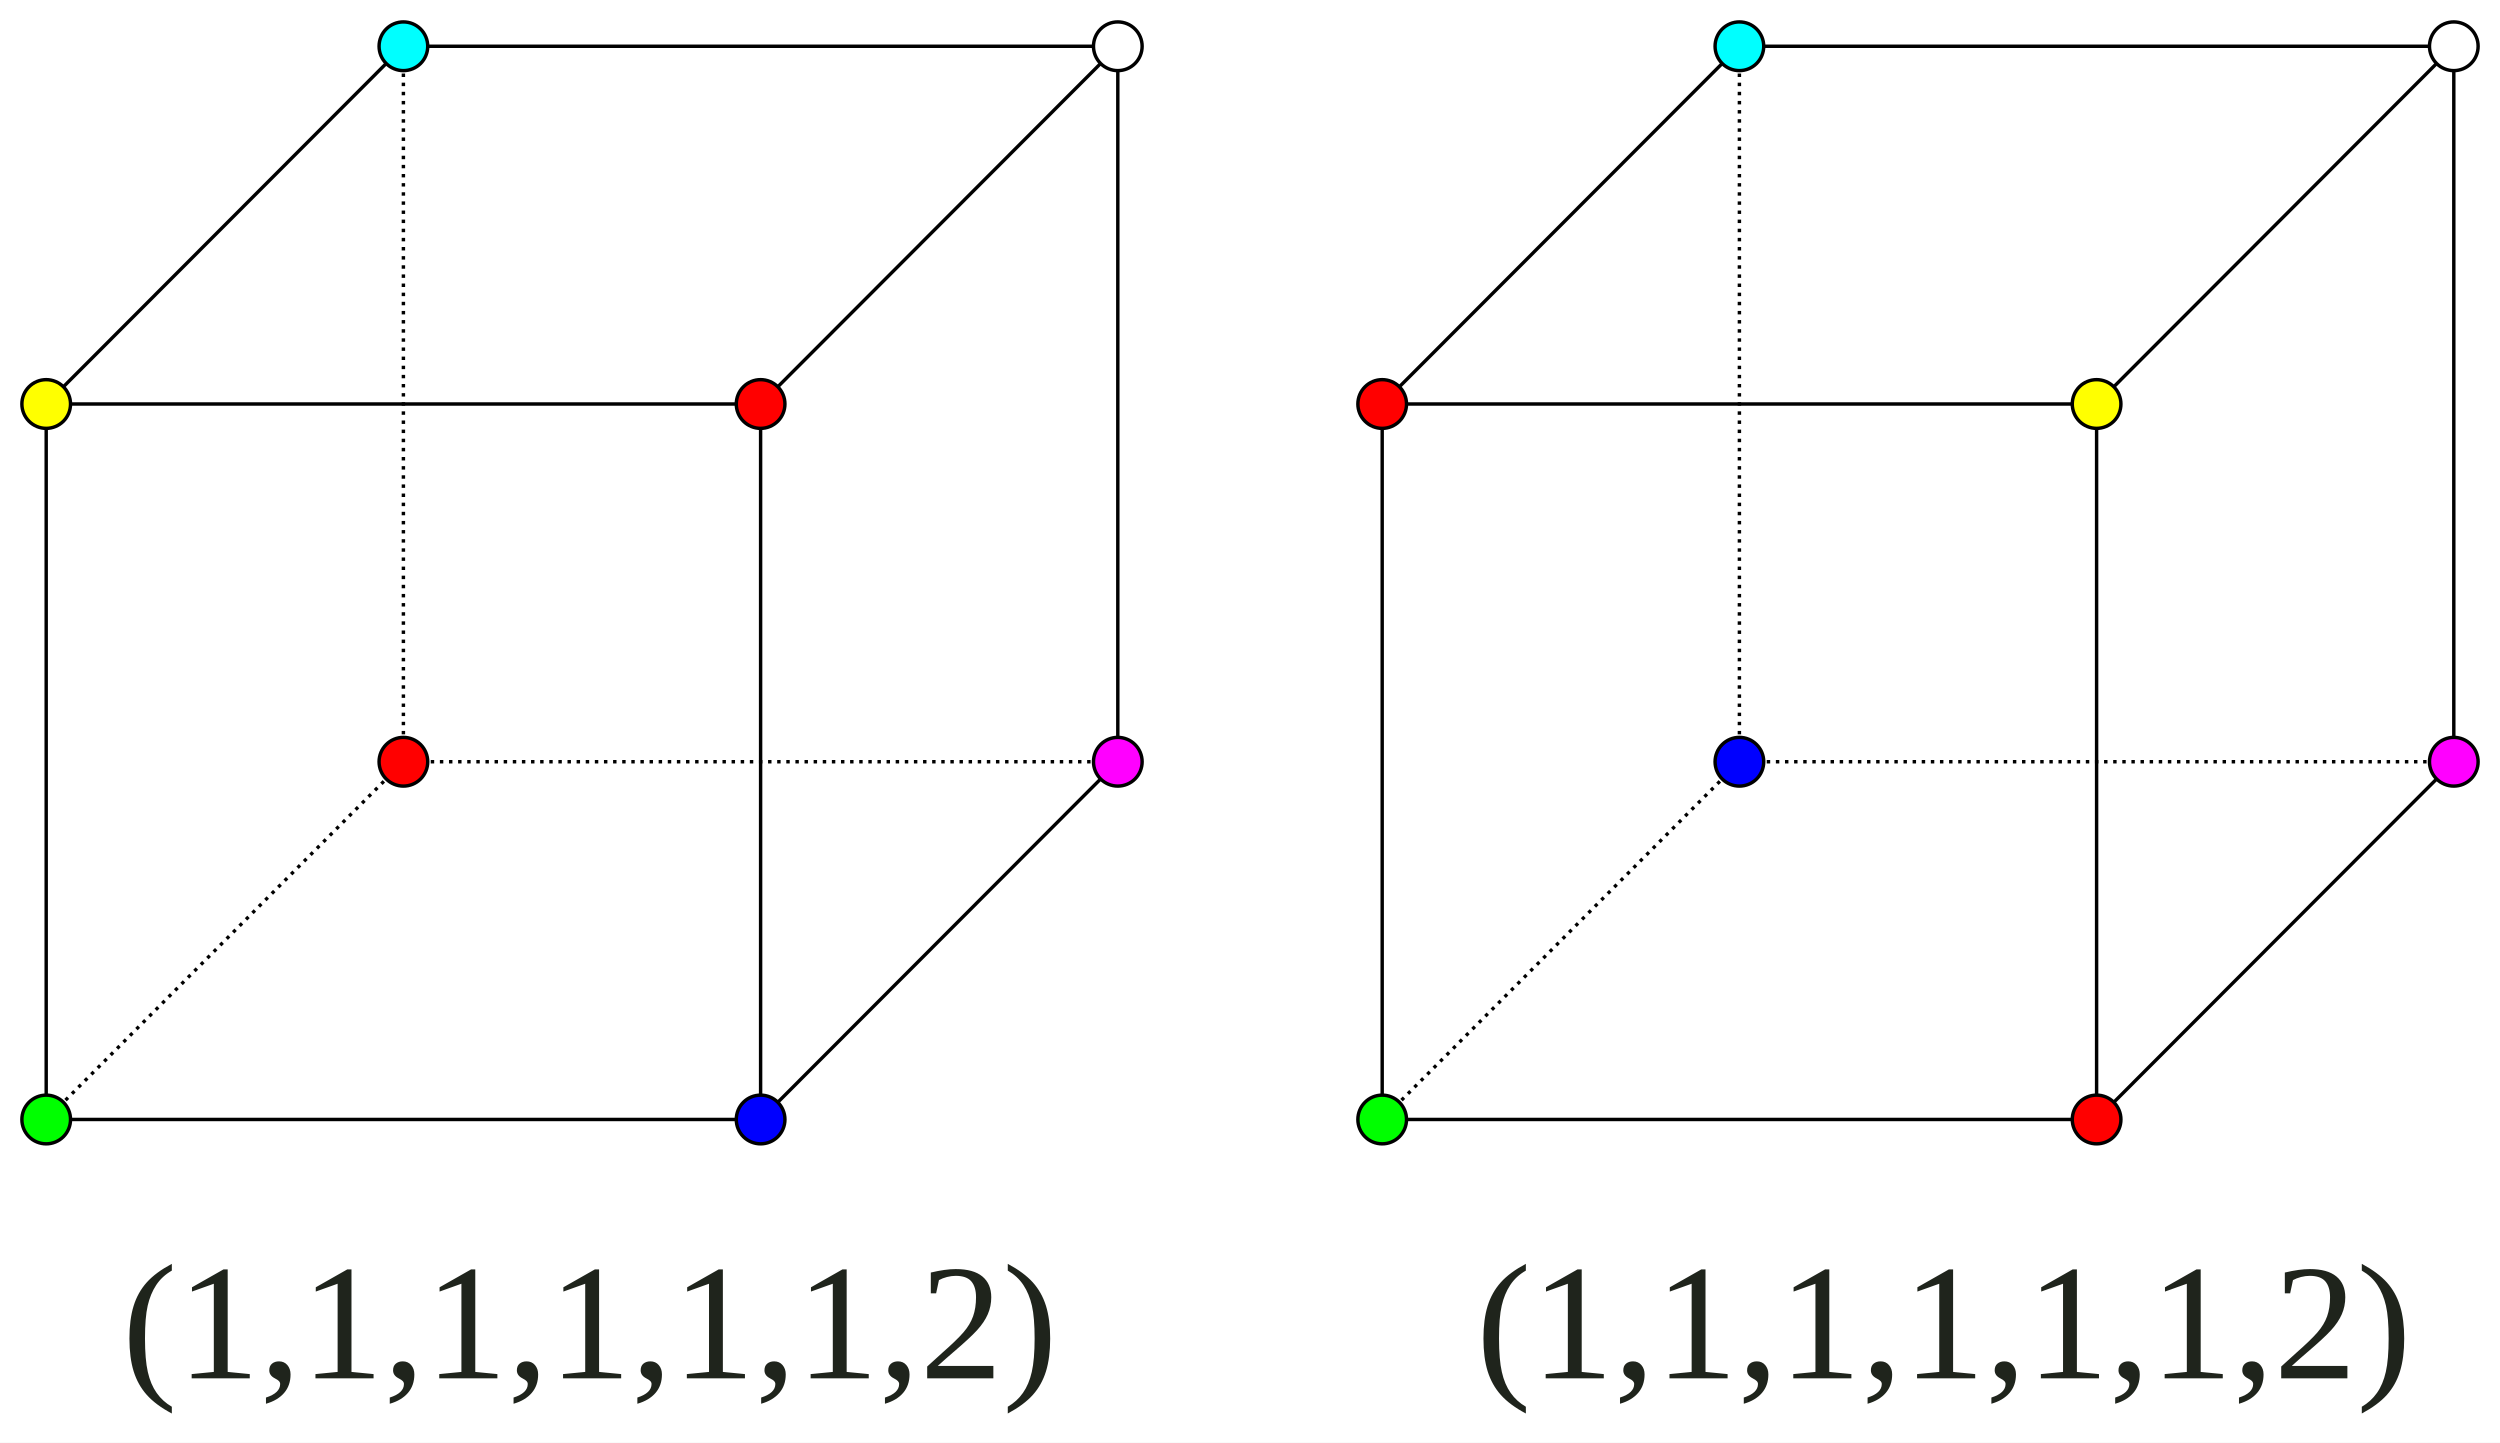
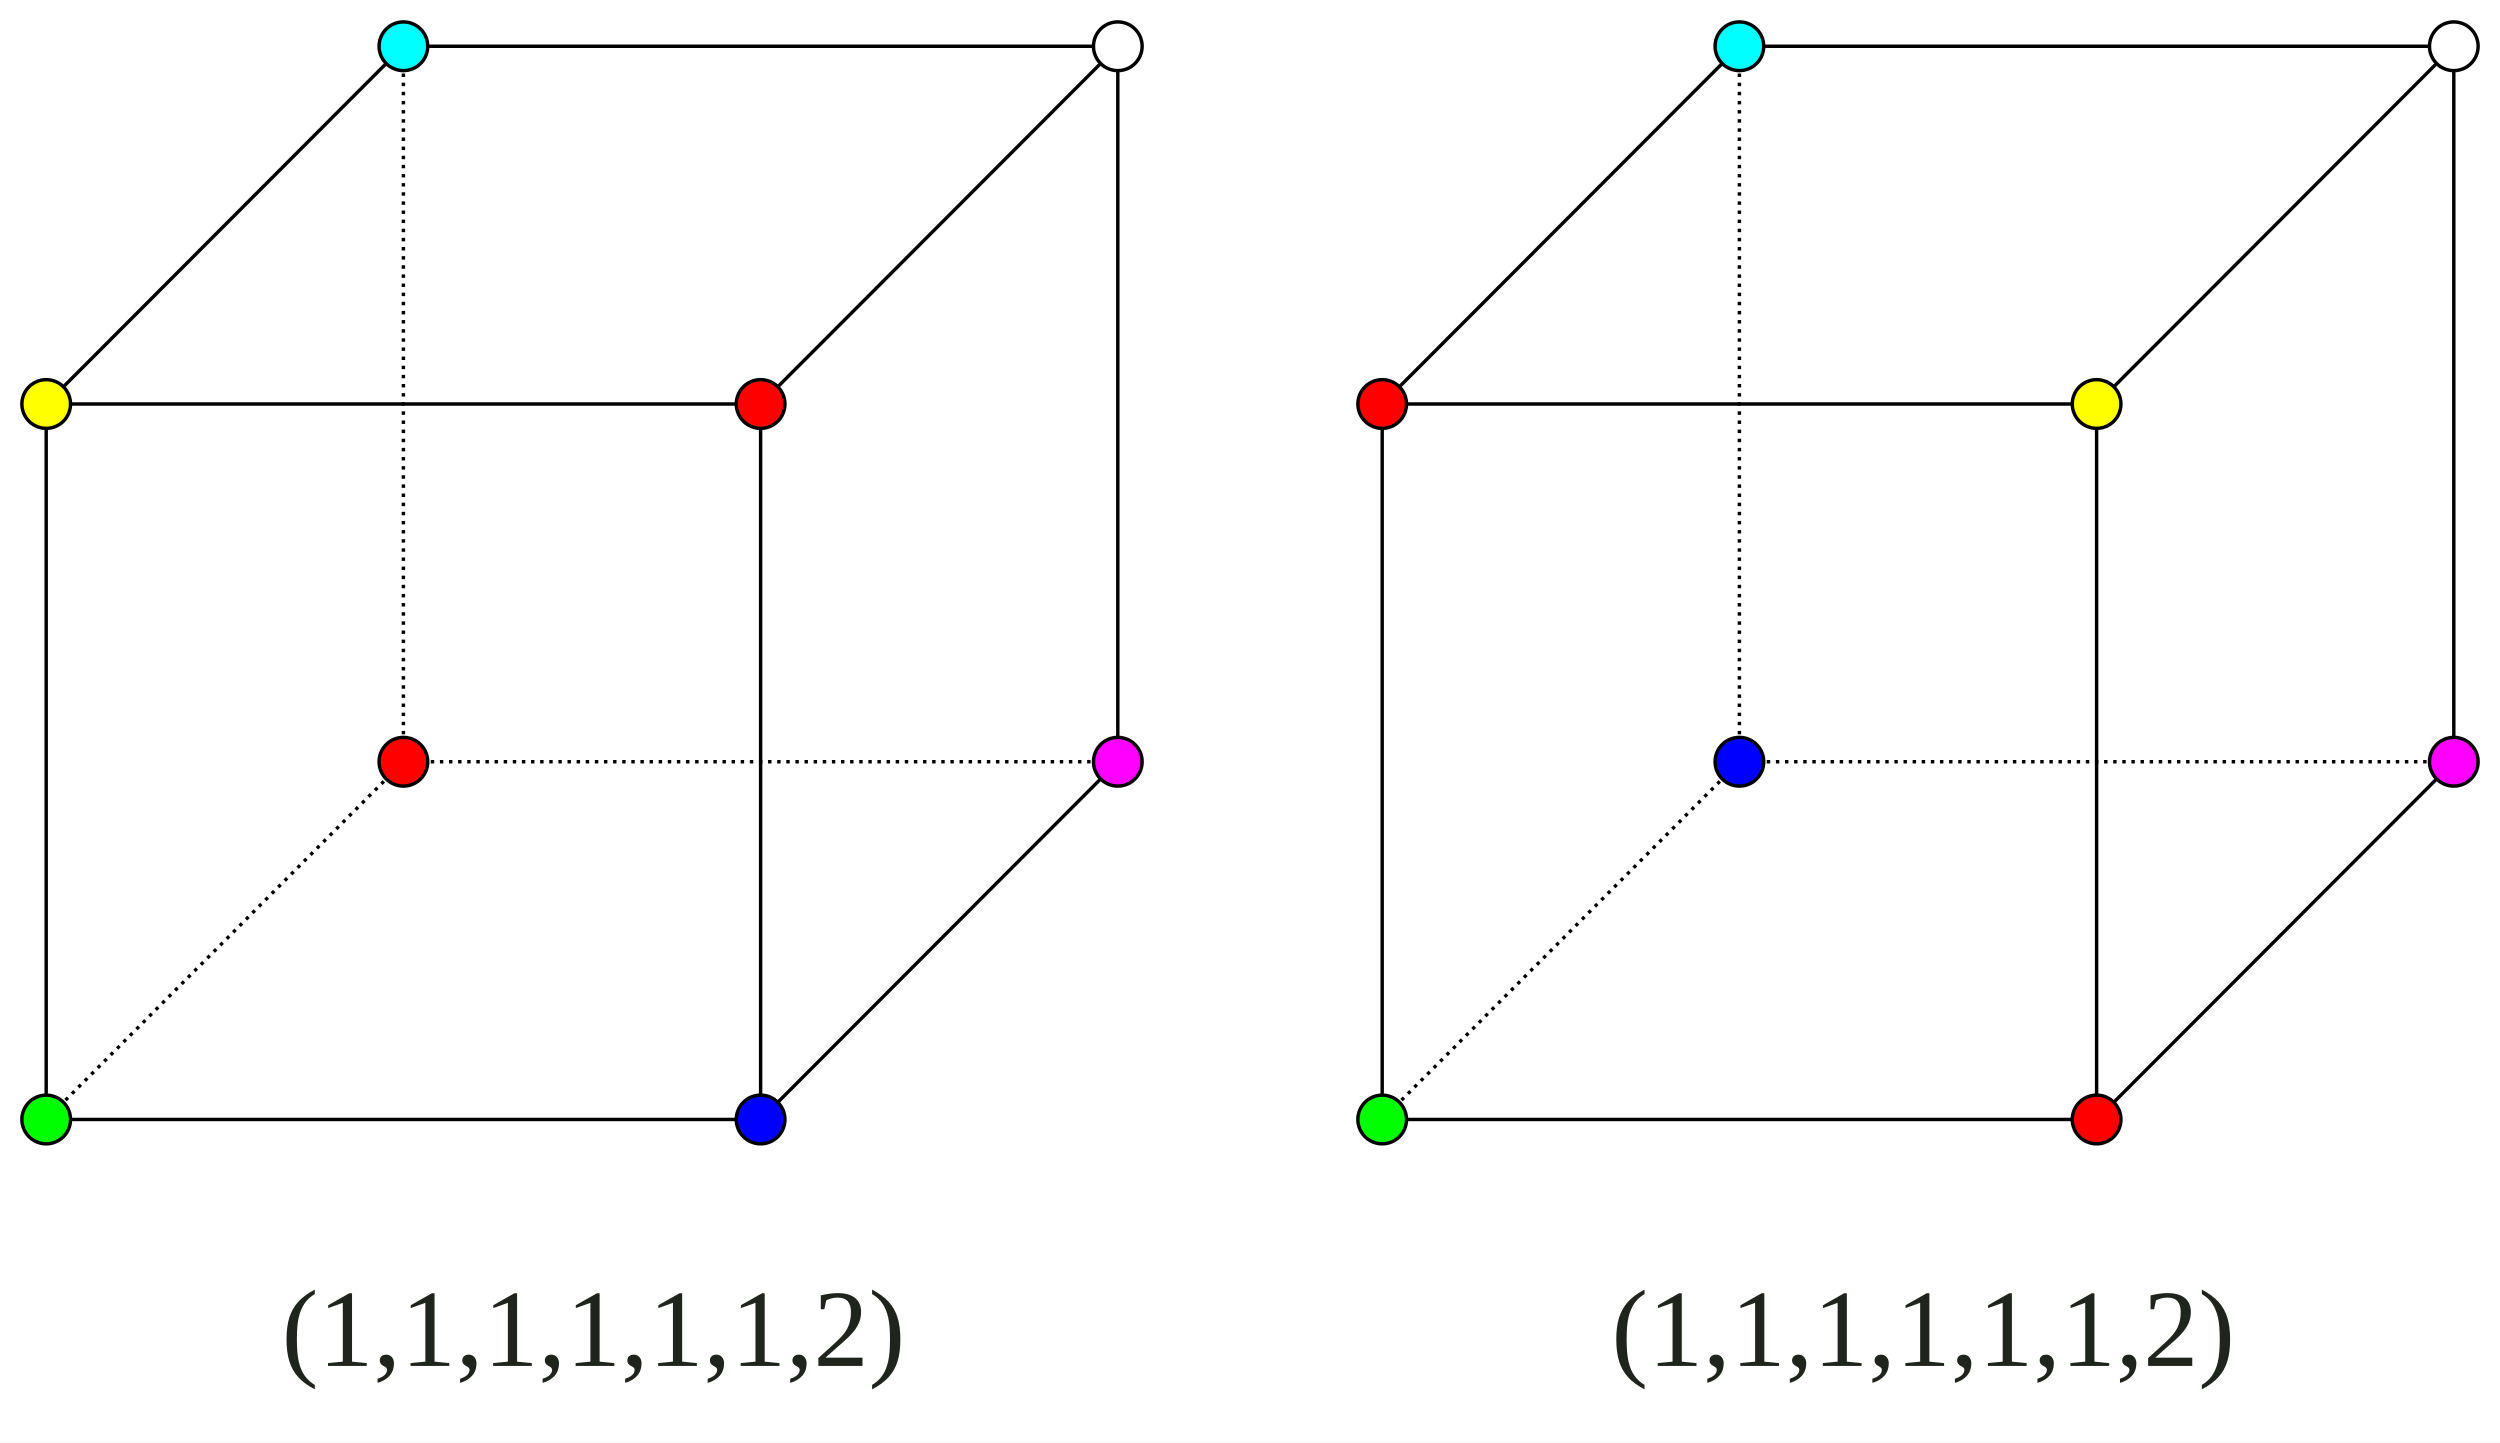
<svg xmlns="http://www.w3.org/2000/svg" version="1.1" id="svg1" width="969.333" height="559.372" viewBox="0 0 969.333 559.372">
  <defs id="defs1">
    <clipPath clipPathUnits="userSpaceOnUse" id="clipPath4">
      <path d="M 0,0 H 727 V 339 H 0 Z" transform="scale(1.001497,1)" id="path4" />
    </clipPath>
    <clipPath clipPathUnits="userSpaceOnUse" id="clipPath6">
      <path d="m 7.203,7.211 h 324.09 V 331.789 H 7.203 Z" transform="scale(1.333333)" id="path6" />
    </clipPath>
    <clipPath clipPathUnits="userSpaceOnUse" id="clipPath7">
      <path d="M 0,0 H 727 V 339 H 0 Z" transform="scale(1.001497,1)" id="path7" />
    </clipPath>
    <clipPath clipPathUnits="userSpaceOnUse" id="clipPath9">
      <path d="m 7.203,7.211 h 324.09 V 331.789 H 7.203 Z" transform="scale(1.333333)" id="path9" />
    </clipPath>
    <clipPath clipPathUnits="userSpaceOnUse" id="clipPath10">
      <path d="M 0,0 H 727 V 339 H 0 Z" transform="scale(1.001497,1)" id="path10" />
    </clipPath>
    <clipPath clipPathUnits="userSpaceOnUse" id="clipPath12">
      <path d="m 7.203,7.211 h 324.09 V 331.789 H 7.203 Z" transform="scale(1.333333)" id="path12" />
    </clipPath>
    <clipPath clipPathUnits="userSpaceOnUse" id="clipPath13">
      <path d="M 0,0 H 727 V 339 H 0 Z" transform="scale(1.001497,1)" id="path13" />
    </clipPath>
    <clipPath clipPathUnits="userSpaceOnUse" id="clipPath15">
      <path d="m 7.203,7.211 h 324.09 V 331.789 H 7.203 Z" transform="scale(1.333333)" id="path15" />
    </clipPath>
    <clipPath clipPathUnits="userSpaceOnUse" id="clipPath16">
      <path d="M 0,0 H 727 V 339 H 0 Z" transform="scale(1.001497,1)" id="path16" />
    </clipPath>
    <clipPath clipPathUnits="userSpaceOnUse" id="clipPath18">
      <path d="m 7.203,7.211 h 324.09 V 331.789 H 7.203 Z" transform="scale(1.333333)" id="path18" />
    </clipPath>
    <clipPath clipPathUnits="userSpaceOnUse" id="clipPath19">
      <path d="M 0,0 H 727 V 339 H 0 Z" transform="scale(1.001497,1)" id="path19" />
    </clipPath>
    <clipPath clipPathUnits="userSpaceOnUse" id="clipPath21">
      <path d="m 7.203,7.211 h 324.09 V 331.789 H 7.203 Z" transform="scale(1.333333)" id="path21" />
    </clipPath>
    <clipPath clipPathUnits="userSpaceOnUse" id="clipPath22">
      <path d="M 0,0 H 727 V 339 H 0 Z" transform="scale(1.001497,1)" id="path22" />
    </clipPath>
    <clipPath clipPathUnits="userSpaceOnUse" id="clipPath24">
      <path d="m 7.203,7.211 h 324.09 V 331.789 H 7.203 Z" transform="scale(1.333333)" id="path24" />
    </clipPath>
    <clipPath clipPathUnits="userSpaceOnUse" id="clipPath25">
      <path d="M 0,0 H 727 V 339 H 0 Z" transform="scale(1.001497,1)" id="path25" />
    </clipPath>
    <clipPath clipPathUnits="userSpaceOnUse" id="clipPath27">
      <path d="m 7.203,7.211 h 324.09 V 331.789 H 7.203 Z" transform="scale(1.333333)" id="path27" />
    </clipPath>
    <clipPath clipPathUnits="userSpaceOnUse" id="clipPath28">
      <path d="M 0,0 H 727 V 339 H 0 Z" transform="scale(1.001497,1)" id="path28" />
    </clipPath>
    <clipPath clipPathUnits="userSpaceOnUse" id="clipPath30">
      <path d="m 7.203,7.211 h 324.09 V 331.789 H 7.203 Z" transform="scale(1.333333)" id="path30" />
    </clipPath>
    <clipPath clipPathUnits="userSpaceOnUse" id="clipPath31">
      <path d="M 0,0 H 727 V 339 H 0 Z" transform="scale(1.001497,1)" id="path31" />
    </clipPath>
    <clipPath clipPathUnits="userSpaceOnUse" id="clipPath33">
      <path d="m 7.203,7.211 h 324.09 V 331.789 H 7.203 Z" transform="scale(1.333333)" id="path33" />
    </clipPath>
    <clipPath clipPathUnits="userSpaceOnUse" id="clipPath34">
      <path d="M 0,0 H 727 V 339 H 0 Z" transform="scale(1.001497,1)" id="path34" />
    </clipPath>
    <clipPath clipPathUnits="userSpaceOnUse" id="clipPath36">
      <path d="m 7.203,7.211 h 324.09 V 331.789 H 7.203 Z" transform="scale(1.333333)" id="path36" />
    </clipPath>
    <clipPath clipPathUnits="userSpaceOnUse" id="clipPath37">
      <path d="M 0,0 H 727 V 339 H 0 Z" transform="scale(1.001497,1)" id="path37" />
    </clipPath>
    <clipPath clipPathUnits="userSpaceOnUse" id="clipPath39">
      <path d="m 7.203,7.211 h 324.09 V 331.789 H 7.203 Z" transform="scale(1.333333)" id="path39" />
    </clipPath>
    <clipPath clipPathUnits="userSpaceOnUse" id="clipPath50">
      <path d="M 0,0 H 727 V 339 H 0 Z" transform="scale(1.001497,1)" id="path50" />
    </clipPath>
    <clipPath clipPathUnits="userSpaceOnUse" id="clipPath52">
      <path d="m 395.707,7.211 h 324.09 v 324.578 h -324.09 z" transform="scale(1.333333)" id="path52" />
    </clipPath>
    <clipPath clipPathUnits="userSpaceOnUse" id="clipPath53">
      <path d="M 0,0 H 727 V 339 H 0 Z" transform="scale(1.001497,1)" id="path53" />
    </clipPath>
    <clipPath clipPathUnits="userSpaceOnUse" id="clipPath55">
      <path d="m 395.707,7.211 h 324.09 v 324.578 h -324.09 z" transform="scale(1.333333)" id="path55" />
    </clipPath>
    <clipPath clipPathUnits="userSpaceOnUse" id="clipPath56">
      <path d="M 0,0 H 727 V 339 H 0 Z" transform="scale(1.001497,1)" id="path56" />
    </clipPath>
    <clipPath clipPathUnits="userSpaceOnUse" id="clipPath58">
      <path d="m 395.707,7.211 h 324.09 v 324.578 h -324.09 z" transform="scale(1.333333)" id="path58" />
    </clipPath>
    <clipPath clipPathUnits="userSpaceOnUse" id="clipPath59">
      <path d="M 0,0 H 727 V 339 H 0 Z" transform="scale(1.001497,1)" id="path59" />
    </clipPath>
    <clipPath clipPathUnits="userSpaceOnUse" id="clipPath61">
      <path d="m 395.707,7.211 h 324.09 v 324.578 h -324.09 z" transform="scale(1.333333)" id="path61" />
    </clipPath>
    <clipPath clipPathUnits="userSpaceOnUse" id="clipPath62">
      <path d="M 0,0 H 727 V 339 H 0 Z" transform="scale(1.001497,1)" id="path62" />
    </clipPath>
    <clipPath clipPathUnits="userSpaceOnUse" id="clipPath64">
      <path d="m 395.707,7.211 h 324.09 v 324.578 h -324.09 z" transform="scale(1.333333)" id="path64" />
    </clipPath>
    <clipPath clipPathUnits="userSpaceOnUse" id="clipPath65">
      <path d="M 0,0 H 727 V 339 H 0 Z" transform="scale(1.001497,1)" id="path65" />
    </clipPath>
    <clipPath clipPathUnits="userSpaceOnUse" id="clipPath67">
      <path d="m 395.707,7.211 h 324.09 v 324.578 h -324.09 z" transform="scale(1.333333)" id="path67" />
    </clipPath>
    <clipPath clipPathUnits="userSpaceOnUse" id="clipPath68">
      <path d="M 0,0 H 727 V 339 H 0 Z" transform="scale(1.001497,1)" id="path68" />
    </clipPath>
    <clipPath clipPathUnits="userSpaceOnUse" id="clipPath70">
      <path d="m 395.707,7.211 h 324.09 v 324.578 h -324.09 z" transform="scale(1.333333)" id="path70" />
    </clipPath>
    <clipPath clipPathUnits="userSpaceOnUse" id="clipPath71">
      <path d="M 0,0 H 727 V 339 H 0 Z" transform="scale(1.001497,1)" id="path71" />
    </clipPath>
    <clipPath clipPathUnits="userSpaceOnUse" id="clipPath73">
      <path d="m 395.707,7.211 h 324.09 v 324.578 h -324.09 z" transform="scale(1.333333)" id="path73" />
    </clipPath>
    <clipPath clipPathUnits="userSpaceOnUse" id="clipPath74">
      <path d="M 0,0 H 727 V 339 H 0 Z" transform="scale(1.001497,1)" id="path74" />
    </clipPath>
    <clipPath clipPathUnits="userSpaceOnUse" id="clipPath76">
      <path d="m 395.707,7.211 h 324.09 v 324.578 h -324.09 z" transform="scale(1.333333)" id="path76" />
    </clipPath>
    <clipPath clipPathUnits="userSpaceOnUse" id="clipPath77">
      <path d="M 0,0 H 727 V 339 H 0 Z" transform="scale(1.001497,1)" id="path77" />
    </clipPath>
    <clipPath clipPathUnits="userSpaceOnUse" id="clipPath79">
      <path d="m 395.707,7.211 h 324.09 v 324.578 h -324.09 z" transform="scale(1.333333)" id="path79" />
    </clipPath>
    <clipPath clipPathUnits="userSpaceOnUse" id="clipPath80">
      <path d="M 0,0 H 727 V 339 H 0 Z" transform="scale(1.001497,1)" id="path80" />
    </clipPath>
    <clipPath clipPathUnits="userSpaceOnUse" id="clipPath82">
      <path d="m 395.707,7.211 h 324.09 v 324.578 h -324.09 z" transform="scale(1.333333)" id="path82" />
    </clipPath>
    <clipPath clipPathUnits="userSpaceOnUse" id="clipPath83">
      <path d="M 0,0 H 727 V 339 H 0 Z" transform="scale(1.001497,1)" id="path83" />
    </clipPath>
    <clipPath clipPathUnits="userSpaceOnUse" id="clipPath85">
      <path d="m 395.707,7.211 h 324.09 v 324.578 h -324.09 z" transform="scale(1.333333)" id="path85" />
    </clipPath>
  </defs>
  <g id="g1">
    <path id="path1" d="M 0,0 H 969.333 V 559.372 H 0 Z" style="fill:#ffffff;fill-opacity:1;fill-rule:nonzero;stroke:none;stroke-width:1.483" />
    <g id="g5" clip-path="url(#clipPath6)">
      <path d="M 13.454,325.547 H 221.515" style="fill:none;stroke:#000000;stroke-width:1.002;stroke-linecap:square;stroke-linejoin:round;stroke-miterlimit:4;stroke-dasharray:none;stroke-opacity:1" transform="scale(1.33134,1.333333)" clip-path="url(#clipPath4)" id="path5" />
    </g>
    <g id="g8" clip-path="url(#clipPath9)">
      <path d="M 13.454,325.547 V 117.484" style="fill:none;stroke:#000000;stroke-width:1.002;stroke-linecap:square;stroke-linejoin:round;stroke-miterlimit:4;stroke-dasharray:none;stroke-opacity:1" transform="scale(1.33134,1.333333)" clip-path="url(#clipPath7)" id="path8" />
    </g>
    <g id="g11" clip-path="url(#clipPath12)">
      <path d="M 13.454,325.547 117.484,221.516" style="fill:none;stroke:#000000;stroke-width:1.002;stroke-linecap:butt;stroke-linejoin:round;stroke-miterlimit:4;stroke-dasharray:1.002, 1.653;stroke-dashoffset:0;stroke-opacity:1" transform="scale(1.33134,1.333333)" clip-path="url(#clipPath10)" id="path11" />
    </g>
    <g id="g14" clip-path="url(#clipPath15)">
      <path d="M 221.515,325.547 V 117.484" style="fill:none;stroke:#000000;stroke-width:1.002;stroke-linecap:square;stroke-linejoin:round;stroke-miterlimit:4;stroke-dasharray:none;stroke-opacity:1" transform="scale(1.33134,1.333333)" clip-path="url(#clipPath13)" id="path14" />
    </g>
    <g id="g17" clip-path="url(#clipPath18)">
      <path d="M 221.515,325.547 325.545,221.516" style="fill:none;stroke:#000000;stroke-width:1.002;stroke-linecap:square;stroke-linejoin:round;stroke-miterlimit:4;stroke-dasharray:none;stroke-opacity:1" transform="scale(1.33134,1.333333)" clip-path="url(#clipPath16)" id="path17" />
    </g>
    <g id="g20" clip-path="url(#clipPath21)">
      <path d="M 13.454,117.484 H 221.515" style="fill:none;stroke:#000000;stroke-width:1.002;stroke-linecap:square;stroke-linejoin:round;stroke-miterlimit:4;stroke-dasharray:none;stroke-opacity:1" transform="scale(1.33134,1.333333)" clip-path="url(#clipPath19)" id="path20" />
    </g>
    <g id="g23" clip-path="url(#clipPath24)">
      <path d="M 13.454,117.484 117.484,13.453" style="fill:none;stroke:#000000;stroke-width:1.002;stroke-linecap:square;stroke-linejoin:round;stroke-miterlimit:4;stroke-dasharray:none;stroke-opacity:1" transform="scale(1.33134,1.333333)" clip-path="url(#clipPath22)" id="path23" />
    </g>
    <g id="g26" clip-path="url(#clipPath27)">
      <path d="M 117.484,221.516 H 325.545" style="fill:none;stroke:#000000;stroke-width:1.002;stroke-linecap:butt;stroke-linejoin:round;stroke-miterlimit:4;stroke-dasharray:1.002, 1.653;stroke-dashoffset:0;stroke-opacity:1" transform="scale(1.33134,1.333333)" clip-path="url(#clipPath25)" id="path26" />
    </g>
    <g id="g29" clip-path="url(#clipPath30)">
      <path d="M 117.484,221.516 V 13.453" style="fill:none;stroke:#000000;stroke-width:1.002;stroke-linecap:butt;stroke-linejoin:round;stroke-miterlimit:4;stroke-dasharray:1.002, 1.653;stroke-dashoffset:0;stroke-opacity:1" transform="scale(1.33134,1.333333)" clip-path="url(#clipPath28)" id="path29" />
    </g>
    <g id="g32" clip-path="url(#clipPath33)">
      <path d="M 221.515,117.484 325.545,13.453" style="fill:none;stroke:#000000;stroke-width:1.002;stroke-linecap:square;stroke-linejoin:round;stroke-miterlimit:4;stroke-dasharray:none;stroke-opacity:1" transform="scale(1.33134,1.333333)" clip-path="url(#clipPath31)" id="path32" />
    </g>
    <g id="g35" clip-path="url(#clipPath36)">
      <path d="M 325.545,221.516 V 13.453" style="fill:none;stroke:#000000;stroke-width:1.002;stroke-linecap:square;stroke-linejoin:round;stroke-miterlimit:4;stroke-dasharray:none;stroke-opacity:1" transform="scale(1.33134,1.333333)" clip-path="url(#clipPath34)" id="path35" />
    </g>
    <g id="g38" clip-path="url(#clipPath39)">
      <path d="M 117.484,13.453 H 325.545" style="fill:none;stroke:#000000;stroke-width:1.002;stroke-linecap:square;stroke-linejoin:round;stroke-miterlimit:4;stroke-dasharray:none;stroke-opacity:1" transform="scale(1.33134,1.333333)" clip-path="url(#clipPath37)" id="path38" />
    </g>
    <path id="path40" d="m 13.454,332.629 c 1.878,0 3.681,-0.746 5.011,-2.074 1.326,-1.328 2.074,-3.129 2.074,-5.008 0,-1.879 -0.748,-3.684 -2.074,-5.012 -1.33,-1.328 -3.133,-2.074 -5.011,-2.074 -1.878,0 -3.682,0.746 -5.008,2.074 -1.33,1.328 -2.073,3.133 -2.073,5.012 0,1.879 0.743,3.68 2.073,5.008 1.326,1.328 3.13,2.074 5.008,2.074 z" style="fill:#00ff00;fill-opacity:1;fill-rule:nonzero;stroke:#000000;stroke-width:1.002;stroke-linecap:butt;stroke-linejoin:round;stroke-miterlimit:4;stroke-dasharray:none;stroke-opacity:1" transform="scale(1.33134,1.333333)" />
    <path id="path41" d="m 221.515,332.629 c 1.878,0 3.681,-0.746 5.007,-2.074 1.33,-1.328 2.078,-3.129 2.078,-5.008 0,-1.879 -0.748,-3.684 -2.078,-5.012 -1.326,-1.328 -3.129,-2.074 -5.007,-2.074 -1.878,0 -3.681,0.746 -5.008,2.074 -1.33,1.328 -2.077,3.133 -2.077,5.012 0,1.879 0.747,3.68 2.077,5.008 1.327,1.328 3.13,2.074 5.008,2.074 z" style="fill:#0000ff;fill-opacity:1;fill-rule:nonzero;stroke:#000000;stroke-width:1.002;stroke-linecap:butt;stroke-linejoin:round;stroke-miterlimit:4;stroke-dasharray:none;stroke-opacity:1" transform="scale(1.33134,1.333333)" />
    <path id="path42" d="m 13.454,124.57 c 1.878,0 3.681,-0.75 5.011,-2.078 1.326,-1.328 2.074,-3.129 2.074,-5.008 0,-1.879 -0.748,-3.679 -2.074,-5.007 -1.33,-1.329 -3.133,-2.075 -5.011,-2.075 -1.878,0 -3.682,0.746 -5.008,2.075 -1.33,1.328 -2.073,3.128 -2.073,5.007 0,1.879 0.743,3.68 2.073,5.008 1.326,1.328 3.13,2.078 5.008,2.078 z" style="fill:#ffff00;fill-opacity:1;fill-rule:nonzero;stroke:#000000;stroke-width:1.002;stroke-linecap:butt;stroke-linejoin:round;stroke-miterlimit:4;stroke-dasharray:none;stroke-opacity:1" transform="scale(1.33134,1.333333)" />
    <path id="path43" d="m 117.484,228.598 c 1.878,0 3.682,-0.746 5.012,-2.075 1.326,-1.328 2.073,-3.128 2.073,-5.007 0,-1.879 -0.747,-3.68 -2.073,-5.008 -1.33,-1.328 -3.134,-2.078 -5.012,-2.078 -1.878,0 -3.681,0.75 -5.007,2.078 -1.33,1.328 -2.078,3.129 -2.078,5.008 0,1.879 0.748,3.679 2.078,5.007 1.326,1.329 3.129,2.075 5.007,2.075 z" style="fill:#ff0000;fill-opacity:1;fill-rule:nonzero;stroke:#000000;stroke-width:1.002;stroke-linecap:butt;stroke-linejoin:round;stroke-miterlimit:4;stroke-dasharray:none;stroke-opacity:1" transform="scale(1.33134,1.333333)" />
    <path id="path44" d="m 221.515,124.57 c 1.878,0 3.681,-0.75 5.007,-2.078 1.33,-1.328 2.078,-3.129 2.078,-5.008 0,-1.879 -0.748,-3.679 -2.078,-5.007 -1.326,-1.329 -3.129,-2.075 -5.007,-2.075 -1.878,0 -3.681,0.746 -5.008,2.075 -1.33,1.328 -2.077,3.128 -2.077,5.007 0,1.879 0.747,3.68 2.077,5.008 1.327,1.328 3.13,2.078 5.008,2.078 z" style="fill:#ff0000;fill-opacity:1;fill-rule:nonzero;stroke:#000000;stroke-width:1.002;stroke-linecap:butt;stroke-linejoin:round;stroke-miterlimit:4;stroke-dasharray:none;stroke-opacity:1" transform="scale(1.33134,1.333333)" />
    <path id="path45" d="m 325.545,228.598 c 1.878,0 3.682,-0.746 5.008,-2.075 1.33,-1.328 2.077,-3.128 2.077,-5.007 0,-1.879 -0.747,-3.68 -2.077,-5.008 -1.326,-1.328 -3.13,-2.078 -5.008,-2.078 -1.877,0 -3.681,0.75 -5.007,2.078 -1.33,1.328 -2.077,3.129 -2.077,5.008 0,1.879 0.747,3.679 2.077,5.007 1.326,1.329 3.13,2.075 5.007,2.075 z" style="fill:#ff00ff;fill-opacity:1;fill-rule:nonzero;stroke:#000000;stroke-width:1.002;stroke-linecap:butt;stroke-linejoin:round;stroke-miterlimit:4;stroke-dasharray:none;stroke-opacity:1" transform="scale(1.33134,1.333333)" />
    <path id="path46" d="m 117.484,20.539 c 1.878,0 3.682,-0.746 5.012,-2.074 1.326,-1.328 2.073,-3.133 2.073,-5.012 0,-1.879 -0.747,-3.68 -2.073,-5.008 -1.33,-1.328 -3.134,-2.074 -5.012,-2.074 -1.878,0 -3.681,0.746 -5.007,2.074 -1.33,1.328 -2.078,3.129 -2.078,5.008 0,1.879 0.748,3.684 2.078,5.012 1.326,1.328 3.129,2.074 5.007,2.074 z" style="fill:#00ffff;fill-opacity:1;fill-rule:nonzero;stroke:#000000;stroke-width:1.002;stroke-linecap:butt;stroke-linejoin:round;stroke-miterlimit:4;stroke-dasharray:none;stroke-opacity:1" transform="scale(1.33134,1.333333)" />
    <path id="path47" d="m 325.545,20.539 c 1.878,0 3.682,-0.746 5.008,-2.074 1.33,-1.328 2.077,-3.133 2.077,-5.012 0,-1.879 -0.747,-3.68 -2.077,-5.008 -1.326,-1.328 -3.13,-2.074 -5.008,-2.074 -1.877,0 -3.681,0.746 -5.007,2.074 -1.33,1.328 -2.077,3.129 -2.077,5.008 0,1.879 0.747,3.684 2.077,5.012 1.326,1.328 3.13,2.074 5.007,2.074 z" style="fill:#ffffff;fill-opacity:1;fill-rule:nonzero;stroke:#000000;stroke-width:1.002;stroke-linecap:butt;stroke-linejoin:round;stroke-miterlimit:4;stroke-dasharray:none;stroke-opacity:1" transform="scale(1.33134,1.333333)" />
    <g id="g51" clip-path="url(#clipPath52)">
      <path d="M 402.543,325.547 H 610.604" style="fill:none;stroke:#000000;stroke-width:1.002;stroke-linecap:square;stroke-linejoin:round;stroke-miterlimit:4;stroke-dasharray:none;stroke-opacity:1" transform="scale(1.33134,1.333333)" clip-path="url(#clipPath50)" id="path51" />
    </g>
    <g id="g54" clip-path="url(#clipPath55)">
      <path d="M 402.543,325.547 V 117.484" style="fill:none;stroke:#000000;stroke-width:1.002;stroke-linecap:square;stroke-linejoin:round;stroke-miterlimit:4;stroke-dasharray:none;stroke-opacity:1" transform="scale(1.33134,1.333333)" clip-path="url(#clipPath53)" id="path54" />
    </g>
    <g id="g57" clip-path="url(#clipPath58)">
      <path d="M 402.543,325.547 506.574,221.516" style="fill:none;stroke:#000000;stroke-width:1.002;stroke-linecap:butt;stroke-linejoin:round;stroke-miterlimit:4;stroke-dasharray:1.002, 1.653;stroke-dashoffset:0;stroke-opacity:1" transform="scale(1.33134,1.333333)" clip-path="url(#clipPath56)" id="path57" />
    </g>
    <g id="g60" clip-path="url(#clipPath61)">
      <path d="M 610.604,325.547 V 117.484" style="fill:none;stroke:#000000;stroke-width:1.002;stroke-linecap:square;stroke-linejoin:round;stroke-miterlimit:4;stroke-dasharray:none;stroke-opacity:1" transform="scale(1.33134,1.333333)" clip-path="url(#clipPath59)" id="path60" />
    </g>
    <g id="g63" clip-path="url(#clipPath64)">
      <path d="M 610.604,325.547 714.635,221.516" style="fill:none;stroke:#000000;stroke-width:1.002;stroke-linecap:square;stroke-linejoin:round;stroke-miterlimit:4;stroke-dasharray:none;stroke-opacity:1" transform="scale(1.33134,1.333333)" clip-path="url(#clipPath62)" id="path63" />
    </g>
    <g id="g66" clip-path="url(#clipPath67)">
      <path d="M 402.543,117.484 H 610.604" style="fill:none;stroke:#000000;stroke-width:1.002;stroke-linecap:square;stroke-linejoin:round;stroke-miterlimit:4;stroke-dasharray:none;stroke-opacity:1" transform="scale(1.33134,1.333333)" clip-path="url(#clipPath65)" id="path66" />
    </g>
    <g id="g69" clip-path="url(#clipPath70)">
      <path d="M 402.543,117.484 506.574,13.453" style="fill:none;stroke:#000000;stroke-width:1.002;stroke-linecap:square;stroke-linejoin:round;stroke-miterlimit:4;stroke-dasharray:none;stroke-opacity:1" transform="scale(1.33134,1.333333)" clip-path="url(#clipPath68)" id="path69" />
    </g>
    <g id="g72" clip-path="url(#clipPath73)">
      <path d="M 506.574,221.516 H 714.635" style="fill:none;stroke:#000000;stroke-width:1.002;stroke-linecap:butt;stroke-linejoin:round;stroke-miterlimit:4;stroke-dasharray:1.002, 1.653;stroke-dashoffset:0;stroke-opacity:1" transform="scale(1.33134,1.333333)" clip-path="url(#clipPath71)" id="path72" />
    </g>
    <g id="g75" clip-path="url(#clipPath76)">
      <path d="M 506.574,221.516 V 13.453" style="fill:none;stroke:#000000;stroke-width:1.002;stroke-linecap:butt;stroke-linejoin:round;stroke-miterlimit:4;stroke-dasharray:1.002, 1.653;stroke-dashoffset:0;stroke-opacity:1" transform="scale(1.33134,1.333333)" clip-path="url(#clipPath74)" id="path75" />
    </g>
    <g id="g78" clip-path="url(#clipPath79)">
      <path d="M 610.604,117.484 714.635,13.453" style="fill:none;stroke:#000000;stroke-width:1.002;stroke-linecap:square;stroke-linejoin:round;stroke-miterlimit:4;stroke-dasharray:none;stroke-opacity:1" transform="scale(1.33134,1.333333)" clip-path="url(#clipPath77)" id="path78" />
    </g>
    <g id="g81" clip-path="url(#clipPath82)">
      <path d="M 714.635,221.516 V 13.453" style="fill:none;stroke:#000000;stroke-width:1.002;stroke-linecap:square;stroke-linejoin:round;stroke-miterlimit:4;stroke-dasharray:none;stroke-opacity:1" transform="scale(1.33134,1.333333)" clip-path="url(#clipPath80)" id="path81" />
    </g>
    <g id="g84" clip-path="url(#clipPath85)">
      <path d="M 506.574,13.453 H 714.635" style="fill:none;stroke:#000000;stroke-width:1.002;stroke-linecap:square;stroke-linejoin:round;stroke-miterlimit:4;stroke-dasharray:none;stroke-opacity:1" transform="scale(1.33134,1.333333)" clip-path="url(#clipPath83)" id="path84" />
    </g>
    <path id="path86" d="m 402.543,332.629 c 1.878,0 3.682,-0.746 5.008,-2.074 1.33,-1.328 2.077,-3.129 2.077,-5.008 0,-1.879 -0.747,-3.684 -2.077,-5.012 -1.326,-1.328 -3.13,-2.074 -5.008,-2.074 -1.878,0 -3.681,0.746 -5.007,2.074 -1.33,1.328 -2.078,3.133 -2.078,5.012 0,1.879 0.748,3.68 2.078,5.008 1.326,1.328 3.129,2.074 5.007,2.074 z" style="fill:#00ff00;fill-opacity:1;fill-rule:nonzero;stroke:#000000;stroke-width:1.002;stroke-linecap:butt;stroke-linejoin:round;stroke-miterlimit:4;stroke-dasharray:none;stroke-opacity:1" transform="scale(1.33134,1.333333)" />
    <path id="path87" d="m 610.604,332.629 c 1.878,0 3.682,-0.746 5.008,-2.074 1.33,-1.328 2.077,-3.129 2.077,-5.008 0,-1.879 -0.747,-3.684 -2.077,-5.012 -1.326,-1.328 -3.13,-2.074 -5.008,-2.074 -1.877,0 -3.681,0.746 -5.011,2.074 -1.326,1.328 -2.073,3.133 -2.073,5.012 0,1.879 0.747,3.68 2.073,5.008 1.33,1.328 3.134,2.074 5.011,2.074 z" style="fill:#ff0000;fill-opacity:1;fill-rule:nonzero;stroke:#000000;stroke-width:1.002;stroke-linecap:butt;stroke-linejoin:round;stroke-miterlimit:4;stroke-dasharray:none;stroke-opacity:1" transform="scale(1.33134,1.333333)" />
    <path id="path88" d="m 402.543,124.57 c 1.878,0 3.682,-0.75 5.008,-2.078 1.33,-1.328 2.077,-3.129 2.077,-5.008 0,-1.879 -0.747,-3.679 -2.077,-5.007 -1.326,-1.329 -3.13,-2.075 -5.008,-2.075 -1.878,0 -3.681,0.746 -5.007,2.075 -1.33,1.328 -2.078,3.128 -2.078,5.007 0,1.879 0.748,3.68 2.078,5.008 1.326,1.328 3.129,2.078 5.007,2.078 z" style="fill:#ff0000;fill-opacity:1;fill-rule:nonzero;stroke:#000000;stroke-width:1.002;stroke-linecap:butt;stroke-linejoin:round;stroke-miterlimit:4;stroke-dasharray:none;stroke-opacity:1" transform="scale(1.33134,1.333333)" />
    <path id="path89" d="m 506.574,228.598 c 1.878,0 3.681,-0.746 5.007,-2.075 1.33,-1.328 2.078,-3.128 2.078,-5.007 0,-1.879 -0.748,-3.68 -2.078,-5.008 -1.326,-1.328 -3.129,-2.078 -5.007,-2.078 -1.878,0 -3.681,0.75 -5.008,2.078 -1.33,1.328 -2.077,3.129 -2.077,5.008 0,1.879 0.747,3.679 2.077,5.007 1.327,1.329 3.13,2.075 5.008,2.075 z" style="fill:#0000ff;fill-opacity:1;fill-rule:nonzero;stroke:#000000;stroke-width:1.002;stroke-linecap:butt;stroke-linejoin:round;stroke-miterlimit:4;stroke-dasharray:none;stroke-opacity:1" transform="scale(1.33134,1.333333)" />
    <path id="path90" d="m 610.604,124.57 c 1.878,0 3.682,-0.75 5.008,-2.078 1.33,-1.328 2.077,-3.129 2.077,-5.008 0,-1.879 -0.747,-3.679 -2.077,-5.007 -1.326,-1.329 -3.13,-2.075 -5.008,-2.075 -1.877,0 -3.681,0.746 -5.011,2.075 -1.326,1.328 -2.073,3.128 -2.073,5.007 0,1.879 0.747,3.68 2.073,5.008 1.33,1.328 3.134,2.078 5.011,2.078 z" style="fill:#ffff00;fill-opacity:1;fill-rule:nonzero;stroke:#000000;stroke-width:1.002;stroke-linecap:butt;stroke-linejoin:round;stroke-miterlimit:4;stroke-dasharray:none;stroke-opacity:1" transform="scale(1.33134,1.333333)" />
    <path id="path91" d="m 714.635,228.598 c 1.878,0 3.681,-0.746 5.007,-2.075 1.331,-1.328 2.074,-3.128 2.074,-5.007 0,-1.879 -0.743,-3.68 -2.074,-5.008 -1.326,-1.328 -3.129,-2.078 -5.007,-2.078 -1.878,0 -3.681,0.75 -5.011,2.078 -1.327,1.328 -2.074,3.129 -2.074,5.008 0,1.879 0.747,3.679 2.074,5.007 1.33,1.329 3.133,2.075 5.011,2.075 z" style="fill:#ff00ff;fill-opacity:1;fill-rule:nonzero;stroke:#000000;stroke-width:1.002;stroke-linecap:butt;stroke-linejoin:round;stroke-miterlimit:4;stroke-dasharray:none;stroke-opacity:1" transform="scale(1.33134,1.333333)" />
    <path id="path92" d="m 506.574,20.539 c 1.878,0 3.681,-0.746 5.007,-2.074 1.33,-1.328 2.078,-3.133 2.078,-5.012 0,-1.879 -0.748,-3.68 -2.078,-5.008 -1.326,-1.328 -3.129,-2.074 -5.007,-2.074 -1.878,0 -3.681,0.746 -5.008,2.074 -1.33,1.328 -2.077,3.129 -2.077,5.008 0,1.879 0.747,3.684 2.077,5.012 1.327,1.328 3.13,2.074 5.008,2.074 z" style="fill:#00ffff;fill-opacity:1;fill-rule:nonzero;stroke:#000000;stroke-width:1.002;stroke-linecap:butt;stroke-linejoin:round;stroke-miterlimit:4;stroke-dasharray:none;stroke-opacity:1" transform="scale(1.33134,1.333333)" />
    <path id="path93" d="m 714.635,20.539 c 1.878,0 3.681,-0.746 5.007,-2.074 1.331,-1.328 2.074,-3.133 2.074,-5.012 0,-1.879 -0.743,-3.68 -2.074,-5.008 -1.326,-1.328 -3.129,-2.074 -5.007,-2.074 -1.878,0 -3.681,0.746 -5.011,2.074 -1.327,1.328 -2.074,3.129 -2.074,5.008 0,1.879 0.747,3.684 2.074,5.012 1.33,1.328 3.133,2.074 5.011,2.074 z" style="fill:#ffffff;fill-opacity:1;fill-rule:nonzero;stroke:#000000;stroke-width:1.002;stroke-linecap:butt;stroke-linejoin:round;stroke-miterlimit:4;stroke-dasharray:none;stroke-opacity:1" transform="scale(1.33134,1.333333)" />
-     <text xml:space="preserve" style="font-size:64px;font-family:'Times New Roman';-inkscape-font-specification:'Times New Roman, Normal';text-align:start;writing-mode:lr-tb;direction:ltr;text-anchor:start;fill:#1f241c" x="47.375" y="534.438" id="text93">
-       <tspan id="tspan93" x="47.375" y="534.438">(1,1,1,1,1,1,2)</tspan>
+     <text xml:space="preserve" style="font-style:normal;font-variant:normal;font-weight:normal;font-stretch:normal;font-size:42.667px;font-family:'Times New Roman';-inkscape-font-specification:'Times New Roman, Normal';font-variant-ligatures:normal;font-variant-caps:normal;font-variant-numeric:normal;font-variant-east-asian:normal;text-align:start;writing-mode:lr-tb;direction:ltr;text-anchor:start;fill:#1f241c" x="109.224" y="529.625" id="text93">
+       <tspan id="tspan93" x="109.224" y="529.625">(1,1,1,1,1,1,2)</tspan>
    </text>
-     <text xml:space="preserve" style="font-size:64px;font-family:'Times New Roman';-inkscape-font-specification:'Times New Roman, Normal';text-align:start;writing-mode:lr-tb;direction:ltr;text-anchor:start;fill:#1f241c" x="572.375" y="534.438" id="text93-8">
-       <tspan id="tspan93-6" x="572.375" y="534.438">(1,1,1,1,1,1,2)</tspan>
+     <text xml:space="preserve" style="font-style:normal;font-variant:normal;font-weight:normal;font-stretch:normal;font-size:42.667px;font-family:'Times New Roman';-inkscape-font-specification:'Times New Roman, Normal';font-variant-ligatures:normal;font-variant-caps:normal;font-variant-numeric:normal;font-variant-east-asian:normal;text-align:start;writing-mode:lr-tb;direction:ltr;text-anchor:start;fill:#1f241c" x="624.812" y="529.625" id="text93-8">
+       <tspan id="tspan93-6" x="624.812" y="529.625">(1,1,1,1,1,1,2)</tspan>
    </text>
  </g>
</svg>
